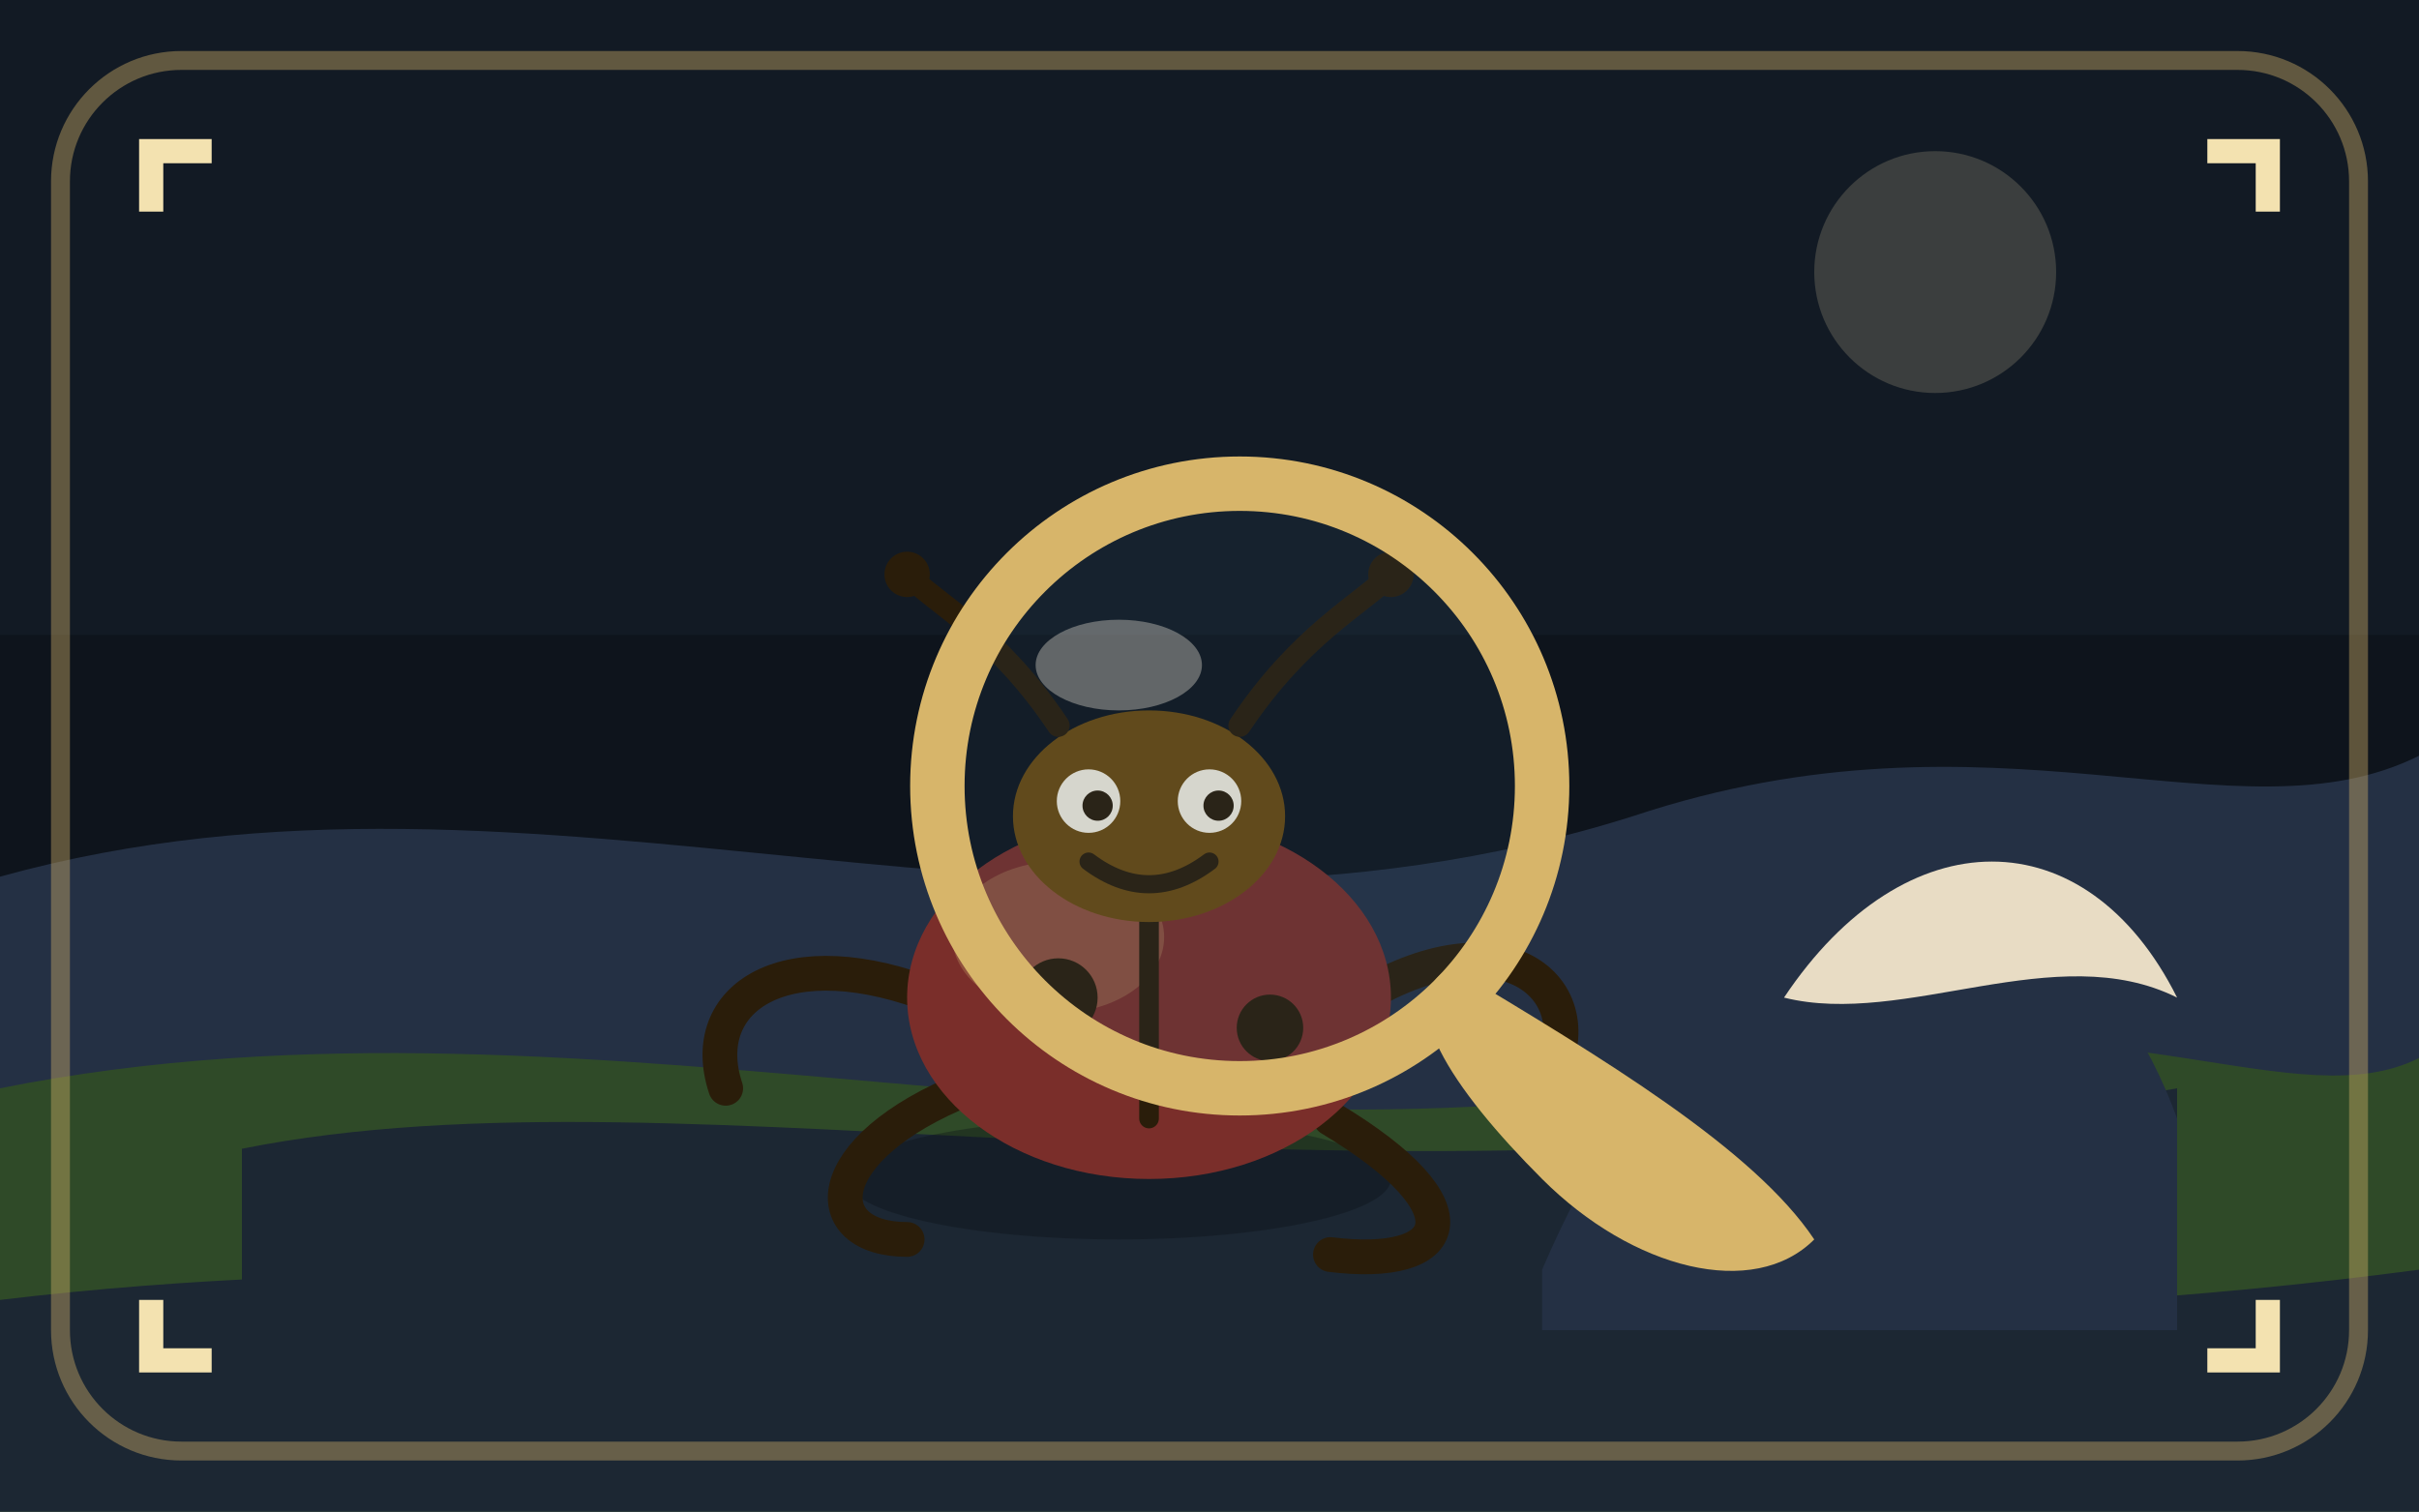
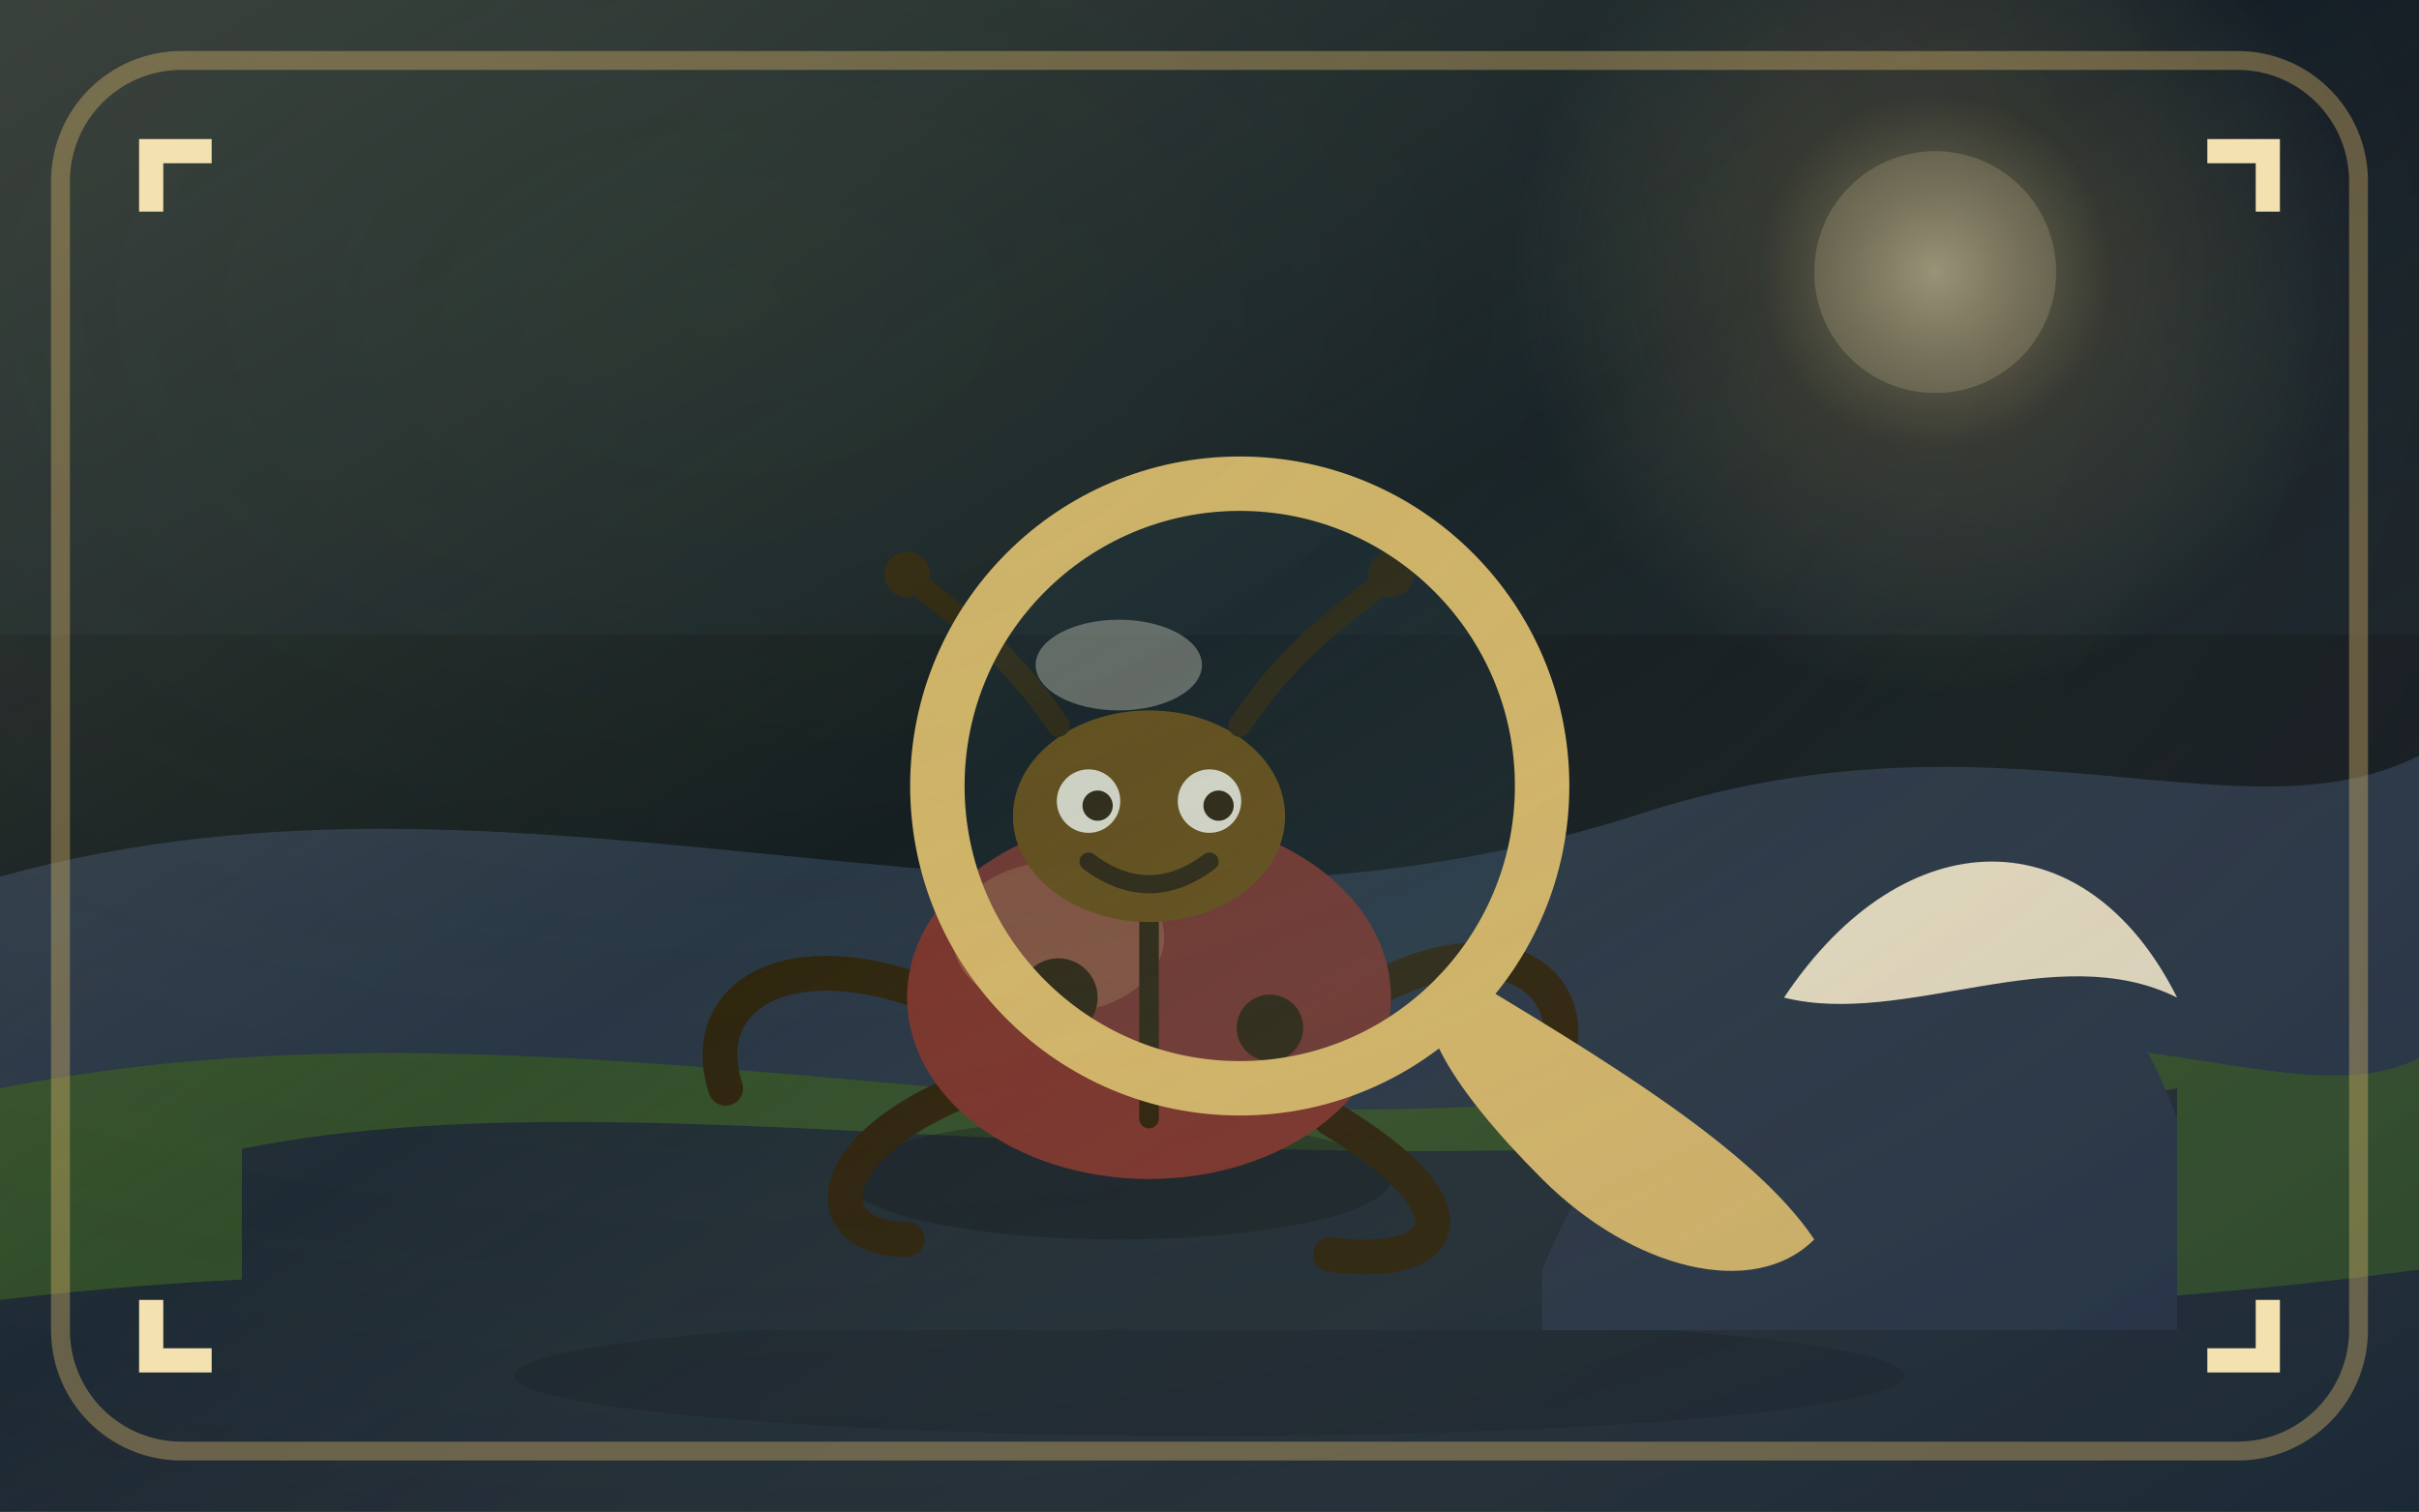
<svg xmlns="http://www.w3.org/2000/svg" viewBox="0 0 160 100">
+   <defs id="lq-grade-defs">
+     <linearGradient id="lq-key" x1="0" y1="0" x2="1" y2="1">
+       <stop offset="0" stop-color="#f3e2b0" stop-opacity="0.16" />
+       <stop offset="0.46" stop-color="#f3e2b0" stop-opacity="0" />
+       <stop offset="1" stop-color="#163044" stop-opacity="0.18" />
+     </linearGradient>
+     <radialGradient id="lq-tint" cx="0.3" cy="0.2" r="0.9">
+       <stop offset="0" stop-color="#6a9a52" stop-opacity="0.13" />
+       <stop offset="1" stop-color="#6a9a52" stop-opacity="0" />
+     </radialGradient>
+     <radialGradient id="lq-gold" cx="0.5" cy="0.5" r="0.5">
+       <stop offset="0" stop-color="#f3e2b0" stop-opacity="0.5" />
+       <stop offset="0.42" stop-color="#d7b56a" stop-opacity="0.14" />
+       <stop offset="1" stop-color="#f3e2b0" stop-opacity="0" />
+     </radialGradient>
+   </defs>
  <rect width="160" height="100" fill="#0e141c" />
  <rect width="160" height="42" fill="#121a24" />
  <circle cx="128" cy="18" r="8" fill="#f3e2b0" opacity="0.18" />
  <path d="M0 58 C36 48 70 66 108 54 C132 46 148 56 160 50 V100 H0 Z" fill="#243044" />
  <path d="M0 72 C40 64 80 80 120 70 C140 66 152 74 160 70 V100 H0 Z" fill="#2f4a28" />
  <path d="M0 86 C50 80 100 92 160 84 V100 H0 Z" fill="#1c2733" />
+   <ellipse id="lq-shadow" cx="80" cy="91" rx="46" ry="4" fill="#0a0f15" opacity="0.22" />
  <path d="M16 76 C46 70 88 82 144 72 V88 H16 Z" fill="#1c2733" />
  <path d="M102 84 C114 56 136 52 144 74 V88 H102 Z" fill="#243044" />
  <path d="M118 66 C126 54 138 54 144 66 C136 62 126 68 118 66 Z" fill="#e8dcc4" />
  <ellipse cx="74" cy="78" rx="18" ry="4" fill="#0a0f15" opacity="0.35" />
  <path d="M62 66 C52 62 46 66 48 72" fill="none" stroke="#2a1d0a" stroke-width="2.3" stroke-linecap="round" />
  <path d="M64 72 C54 76 54 82 60 82" fill="none" stroke="#2a1d0a" stroke-width="2.3" stroke-linecap="round" />
  <path d="M90 66 C100 60 106 66 102 72" fill="none" stroke="#2a1d0a" stroke-width="2.3" stroke-linecap="round" />
  <path d="M88 74 C98 80 96 84 88 83" fill="none" stroke="#2a1d0a" stroke-width="2.3" stroke-linecap="round" />
  <ellipse cx="76" cy="66" rx="16" ry="12" fill="#7a2e2a" />
  <ellipse cx="70" cy="62" rx="7" ry="5" fill="#c8a86a" opacity="0.28" />
  <path d="M76 58 V74" fill="none" stroke="#2a1d0a" stroke-width="1.3" stroke-linecap="round" />
  <circle cx="70" cy="66" r="2.6" fill="#2a1d0a" />
  <circle cx="84" cy="68" r="2.2" fill="#2a1d0a" />
  <ellipse cx="76" cy="54" rx="9" ry="7" fill="#6b4a0e" />
  <circle cx="72" cy="53" r="2.1" fill="#f6efe0" />
  <circle cx="80" cy="53" r="2.1" fill="#f6efe0" />
  <circle cx="72.6" cy="53.3" r="1" fill="#2a1d0a" />
  <circle cx="80.6" cy="53.3" r="1" fill="#2a1d0a" />
  <path d="M72 57 Q76 60 80 57" fill="none" stroke="#2a1d0a" stroke-width="1.2" stroke-linecap="round" />
  <path d="M70 48 C66 42 62 40 60 38" fill="none" stroke="#2a1d0a" stroke-width="1.5" stroke-linecap="round" />
  <path d="M82 48 C86 42 90 40 92 38" fill="none" stroke="#2a1d0a" stroke-width="1.5" stroke-linecap="round" />
  <circle cx="60" cy="38" r="1.5" fill="#2a1d0a" />
  <circle cx="92" cy="38" r="1.5" fill="#2a1d0a" />
  <circle cx="82" cy="52" r="20" fill="#2a4e66" opacity="0.16" />
  <circle cx="82" cy="52" r="20" fill="none" stroke="#d7b56a" stroke-width="3.6" />
  <ellipse cx="74" cy="44" rx="5.5" ry="3" fill="#f6efe0" opacity="0.35" />
  <path d="M96 64 C106 70 116 76 120 82 C116 86 108 84 102 78 C96 72 92 66 96 64 Z" fill="#d7b56a" />
+   <g id="lq-grade" pointer-events="none">
+     <rect width="160" height="100" fill="url(#lq-key)" />
+     <rect width="160" height="100" fill="url(#lq-tint)" />
+     <circle cx="128" cy="18" r="28" fill="url(#lq-gold)" />
+   </g>
  <rect x="4" y="4" width="152" height="92" rx="8" fill="none" stroke="#d7b56a" stroke-opacity="0.4" stroke-width="1.25" />
  <g fill="none" stroke="#f3e2b0" stroke-width="1.6" stroke-linecap="butt">
    <path d="M10 14 V10 H14" />
    <path d="M146 10 H150 V14" />
    <path d="M10 86 V90 H14" />
    <path d="M150 86 V90 H146" />
  </g>
</svg>
